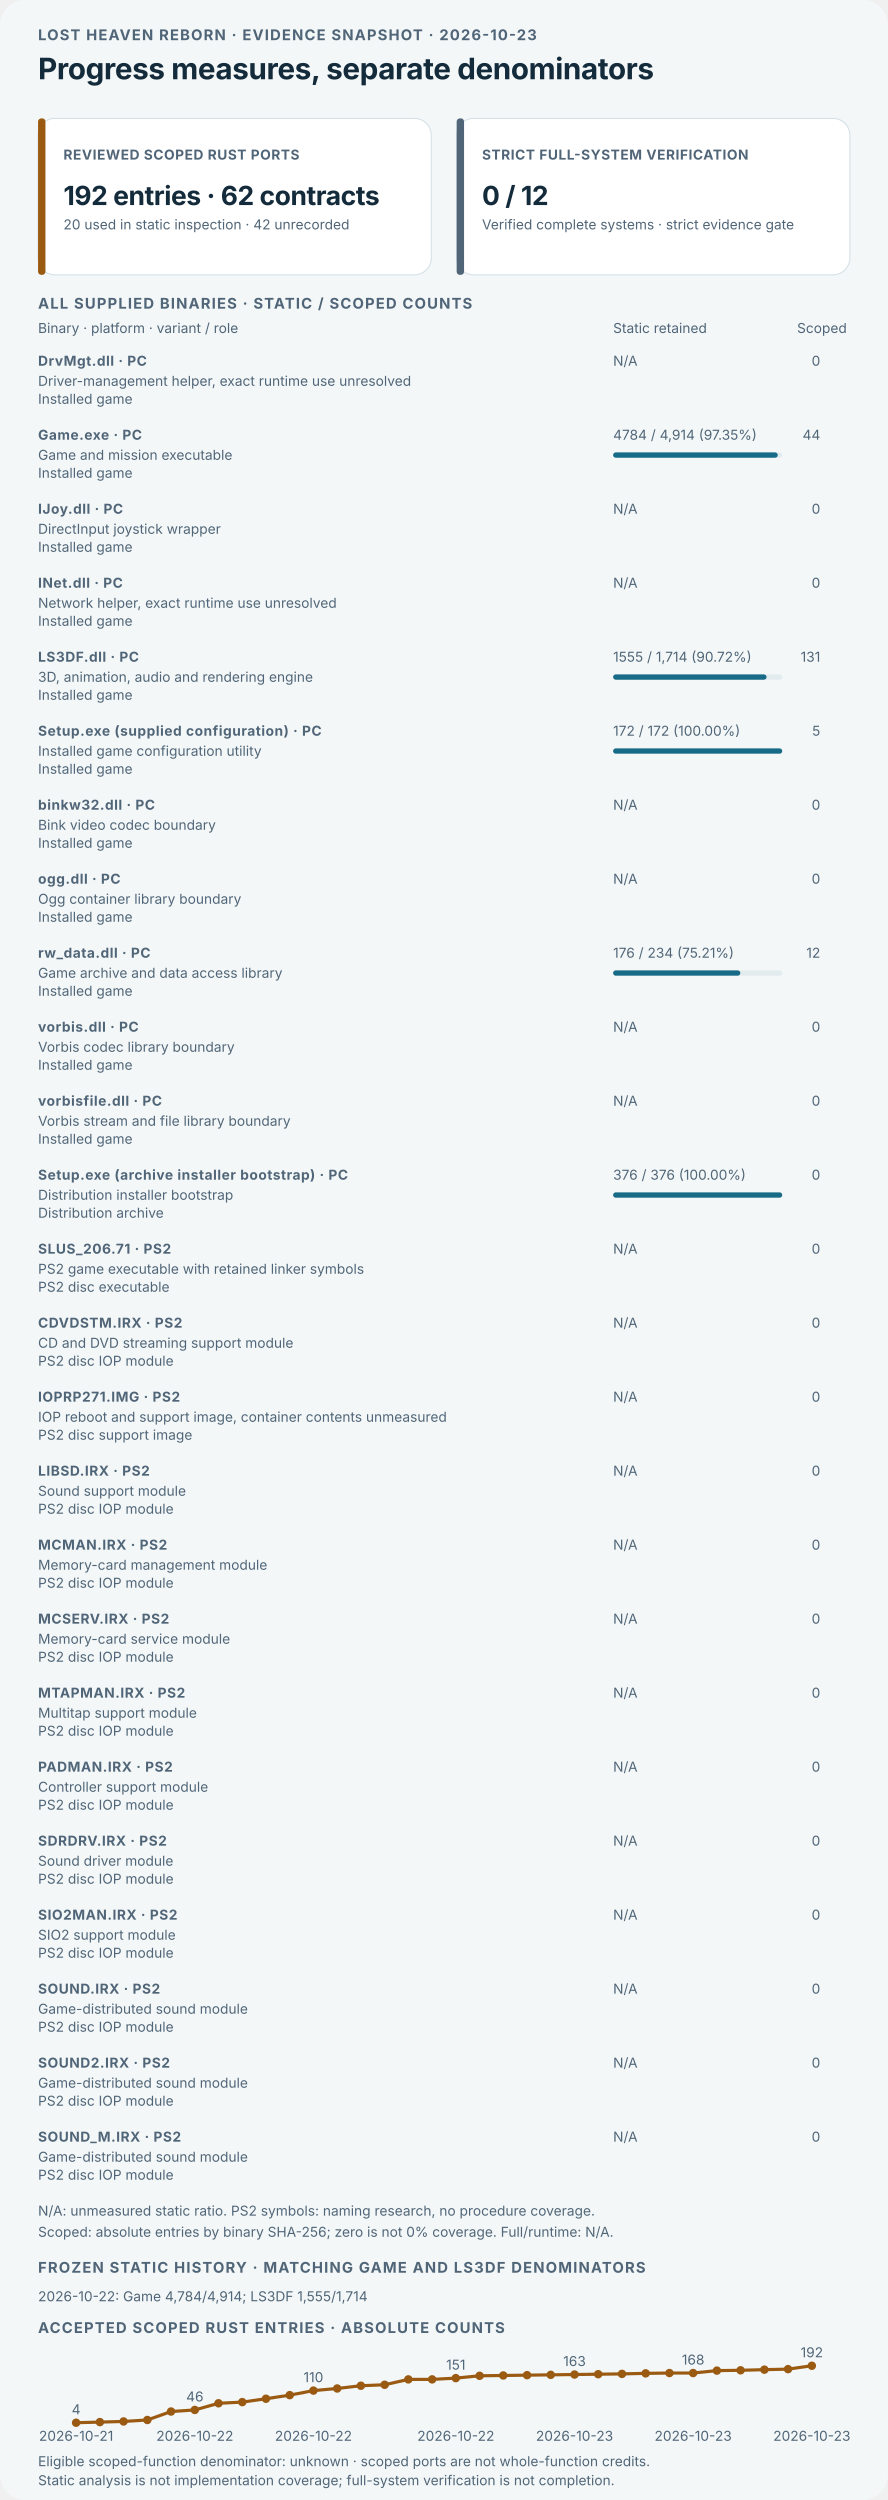
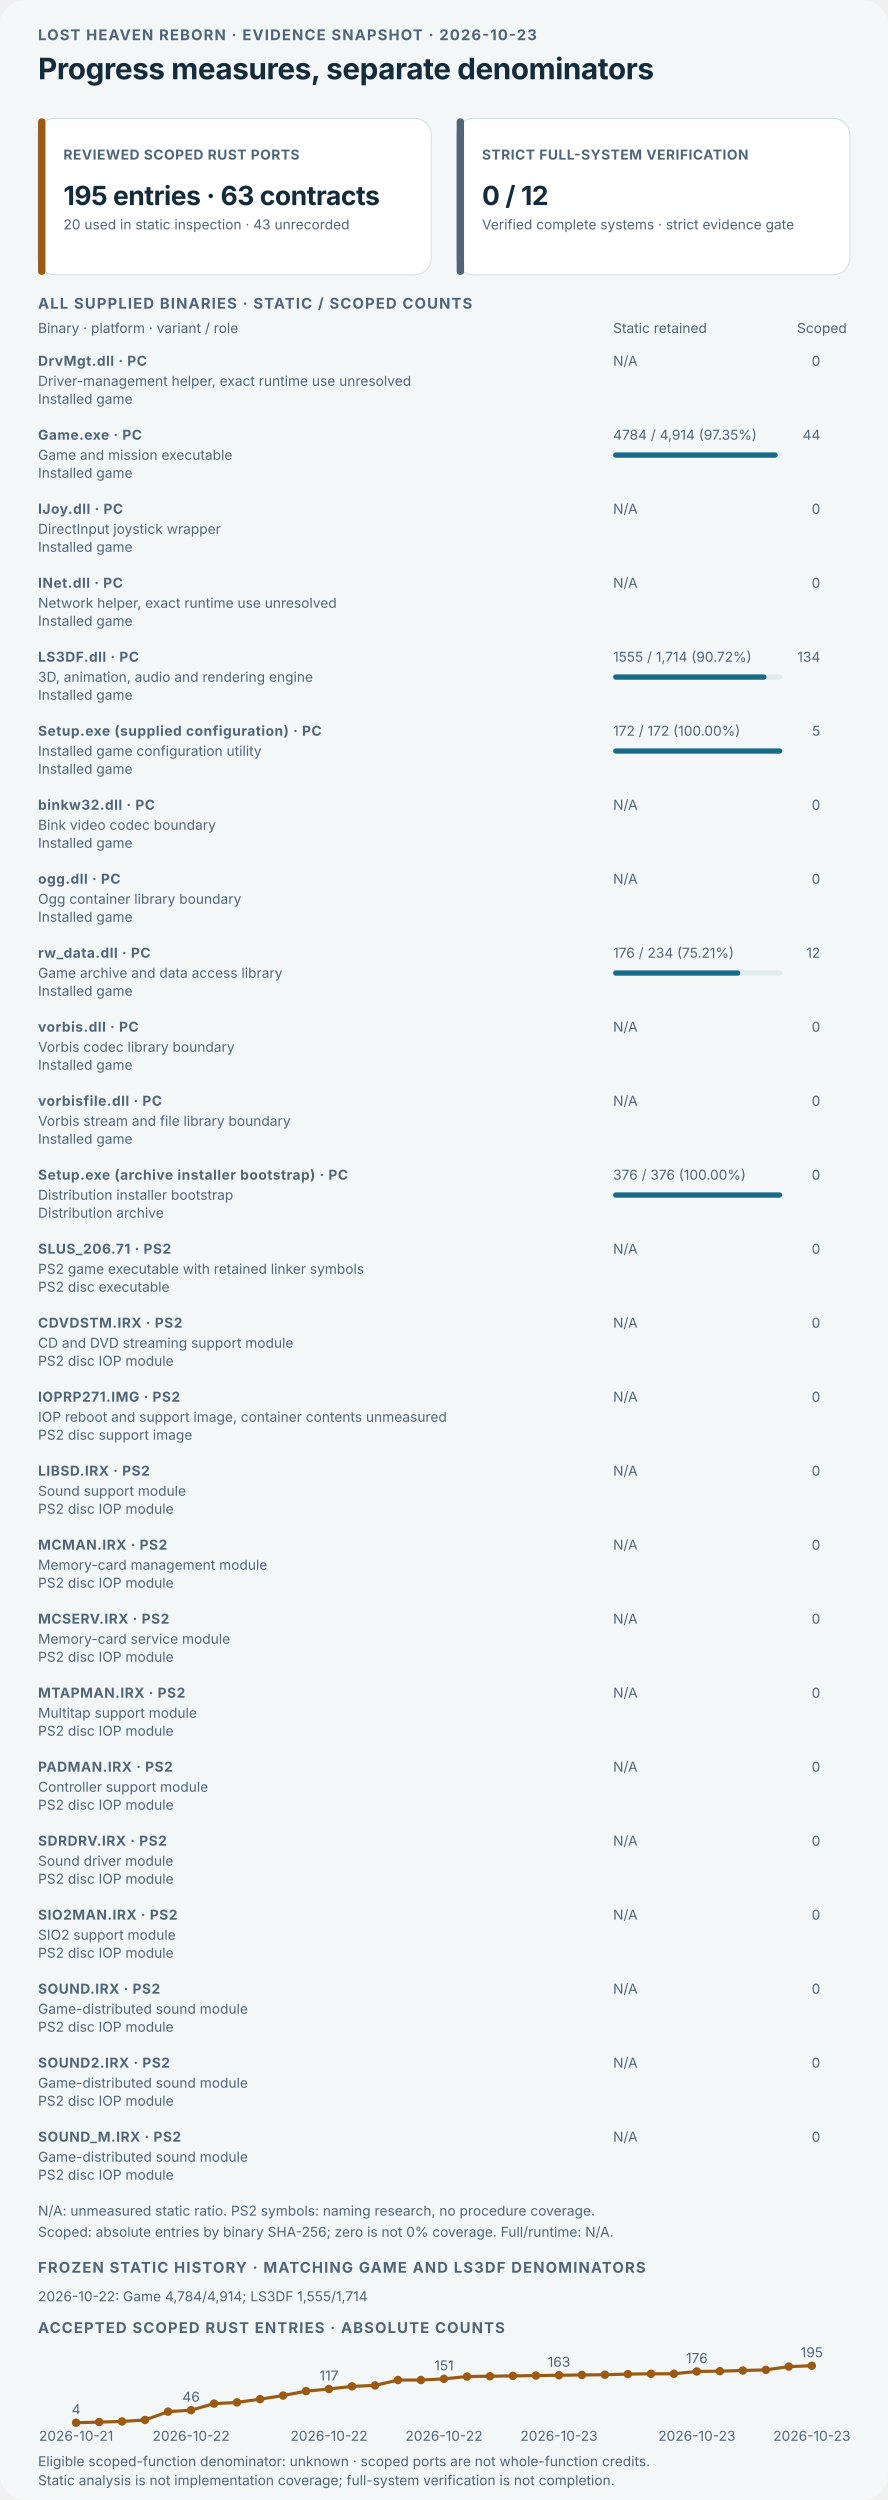
<svg xmlns="http://www.w3.org/2000/svg" viewBox="0 0 840 2365" role="img" aria-labelledby="dashboard-title dashboard-desc">
  <style>text{font-family:Inter,ui-sans-serif,system-ui,-apple-system,"Segoe UI",sans-serif;fill:#142b3b}.kicker{font-size:14px;font-weight:700;letter-spacing:1.1px;fill:#506577}.title{font-size:28px;font-weight:750;letter-spacing:-.35px}.label{font-size:13px;font-weight:750;letter-spacing:.5px;fill:#506577}.value{font-size:25px;font-weight:750;letter-spacing:-.4px}.detail,.history{font-size:13px;fill:#506577}.dark-bg{display:none}@media(prefers-color-scheme:dark){.light-bg{display:none}.dark-bg{display:inline}text{fill:#edf4f6}.kicker,.label,.detail,.history{fill:#b3c5ce}.card-bg{fill:#172b39;stroke:#3b5361}.bar-track{fill:#314957}}</style>
  <rect class="light-bg" width="840" height="2365" rx="24" fill="#f3f7f8" />
  <rect class="dark-bg" width="840" height="2365" rx="24" fill="#0d1b25" />
  <text x="36" y="38" class="kicker">LOST HEAVEN REBORN · EVIDENCE SNAPSHOT · 2026-10-23</text>
  <text x="36" y="75" class="title">Progress measures, separate denominators</text>
  <g>
    <rect class="card-bg" x="36" y="112" width="372" height="148" rx="16" fill="#ffffff" stroke="#d4e0e5" />
    <rect x="36" y="112" width="7" height="148" rx="3" fill="#9a5a12" />
    <text x="60" y="151" class="label">REVIEWED SCOPED RUST PORTS</text>
-     <text x="60" y="194" class="value">192 entries · 62 contracts</text>
-     <text x="60" y="217" class="detail">20 used in static inspection · 42 unrecorded</text>
+     <text x="60" y="194" class="value">195 entries · 63 contracts</text>
+     <text x="60" y="217" class="detail">20 used in static inspection · 43 unrecorded</text>
  </g>
  <g>
    <rect class="card-bg" x="432" y="112" width="372" height="148" rx="16" fill="#ffffff" stroke="#d4e0e5" />
    <rect x="432" y="112" width="7" height="148" rx="3" fill="#506577" />
    <text x="456" y="151" class="label">STRICT FULL-SYSTEM VERIFICATION</text>
    <text x="456" y="194" class="value">0 / 12</text>
    <text x="456" y="217" class="detail">Verified complete systems · strict evidence gate</text>
  </g>
  <text x="36" y="292" class="kicker">ALL SUPPLIED BINARIES · STATIC / SCOPED COUNTS</text>
  <text x="36" y="315" class="detail">Binary · platform · variant / role</text>
  <text x="580" y="315" class="detail">Static retained</text>
  <text x="754" y="315" class="detail">Scoped</text>
  <text x="36" y="346" class="label">DrvMgt.dll · PC</text>
  <text x="36" y="365" class="detail">Driver-management helper, exact runtime use unresolved</text>
  <text x="36" y="382" class="detail">Installed game</text>
  <text x="580" y="346" class="detail">N/A</text>
  <text x="776" y="346" text-anchor="end" class="detail">0</text>
  <text x="36" y="416" class="label">Game.exe · PC</text>
  <text x="36" y="435" class="detail">Game and mission executable</text>
  <text x="36" y="452" class="detail">Installed game</text>
  <text x="580" y="416" class="detail">4784 / 4,914 (97.35%)</text>
  <text x="776" y="416" text-anchor="end" class="detail">44</text>
  <rect class="catalog-static-track bar-track" x="580" y="428" width="160" height="5" rx="2.5" fill="#e2ebee" />
  <rect class="catalog-static-fill" x="580" y="428" width="155.767" height="5" rx="2.5" fill="#176b87" />
  <text x="36" y="486" class="label">IJoy.dll · PC</text>
  <text x="36" y="505" class="detail">DirectInput joystick wrapper</text>
  <text x="36" y="522" class="detail">Installed game</text>
  <text x="580" y="486" class="detail">N/A</text>
  <text x="776" y="486" text-anchor="end" class="detail">0</text>
  <text x="36" y="556" class="label">INet.dll · PC</text>
  <text x="36" y="575" class="detail">Network helper, exact runtime use unresolved</text>
  <text x="36" y="592" class="detail">Installed game</text>
  <text x="580" y="556" class="detail">N/A</text>
  <text x="776" y="556" text-anchor="end" class="detail">0</text>
  <text x="36" y="626" class="label">LS3DF.dll · PC</text>
  <text x="36" y="645" class="detail">3D, animation, audio and rendering engine</text>
  <text x="36" y="662" class="detail">Installed game</text>
  <text x="580" y="626" class="detail">1555 / 1,714 (90.72%)</text>
-   <text x="776" y="626" text-anchor="end" class="detail">131</text>
+   <text x="776" y="626" text-anchor="end" class="detail">134</text>
  <rect class="catalog-static-track bar-track" x="580" y="638" width="160" height="5" rx="2.5" fill="#e2ebee" />
  <rect class="catalog-static-fill" x="580" y="638" width="145.158" height="5" rx="2.5" fill="#176b87" />
  <text x="36" y="696" class="label">Setup.exe (supplied configuration) · PC</text>
  <text x="36" y="715" class="detail">Installed game configuration utility</text>
  <text x="36" y="732" class="detail">Installed game</text>
  <text x="580" y="696" class="detail">172 / 172 (100.00%)</text>
  <text x="776" y="696" text-anchor="end" class="detail">5</text>
  <rect class="catalog-static-track bar-track" x="580" y="708" width="160" height="5" rx="2.5" fill="#e2ebee" />
  <rect class="catalog-static-fill" x="580" y="708" width="160.000" height="5" rx="2.5" fill="#176b87" />
  <text x="36" y="766" class="label">binkw32.dll · PC</text>
  <text x="36" y="785" class="detail">Bink video codec boundary</text>
  <text x="36" y="802" class="detail">Installed game</text>
  <text x="580" y="766" class="detail">N/A</text>
  <text x="776" y="766" text-anchor="end" class="detail">0</text>
  <text x="36" y="836" class="label">ogg.dll · PC</text>
  <text x="36" y="855" class="detail">Ogg container library boundary</text>
  <text x="36" y="872" class="detail">Installed game</text>
  <text x="580" y="836" class="detail">N/A</text>
  <text x="776" y="836" text-anchor="end" class="detail">0</text>
  <text x="36" y="906" class="label">rw_data.dll · PC</text>
  <text x="36" y="925" class="detail">Game archive and data access library</text>
  <text x="36" y="942" class="detail">Installed game</text>
  <text x="580" y="906" class="detail">176 / 234 (75.21%)</text>
  <text x="776" y="906" text-anchor="end" class="detail">12</text>
  <rect class="catalog-static-track bar-track" x="580" y="918" width="160" height="5" rx="2.5" fill="#e2ebee" />
  <rect class="catalog-static-fill" x="580" y="918" width="120.342" height="5" rx="2.5" fill="#176b87" />
  <text x="36" y="976" class="label">vorbis.dll · PC</text>
  <text x="36" y="995" class="detail">Vorbis codec library boundary</text>
  <text x="36" y="1012" class="detail">Installed game</text>
  <text x="580" y="976" class="detail">N/A</text>
  <text x="776" y="976" text-anchor="end" class="detail">0</text>
  <text x="36" y="1046" class="label">vorbisfile.dll · PC</text>
  <text x="36" y="1065" class="detail">Vorbis stream and file library boundary</text>
  <text x="36" y="1082" class="detail">Installed game</text>
  <text x="580" y="1046" class="detail">N/A</text>
  <text x="776" y="1046" text-anchor="end" class="detail">0</text>
  <text x="36" y="1116" class="label">Setup.exe (archive installer bootstrap) · PC</text>
  <text x="36" y="1135" class="detail">Distribution installer bootstrap</text>
  <text x="36" y="1152" class="detail">Distribution archive</text>
  <text x="580" y="1116" class="detail">376 / 376 (100.00%)</text>
  <text x="776" y="1116" text-anchor="end" class="detail">0</text>
  <rect class="catalog-static-track bar-track" x="580" y="1128" width="160" height="5" rx="2.5" fill="#e2ebee" />
  <rect class="catalog-static-fill" x="580" y="1128" width="160.000" height="5" rx="2.5" fill="#176b87" />
  <text x="36" y="1186" class="label">SLUS_206.71 · PS2</text>
  <text x="36" y="1205" class="detail">PS2 game executable with retained linker symbols</text>
  <text x="36" y="1222" class="detail">PS2 disc executable</text>
  <text x="580" y="1186" class="detail">N/A</text>
  <text x="776" y="1186" text-anchor="end" class="detail">0</text>
  <text x="36" y="1256" class="label">CDVDSTM.IRX · PS2</text>
  <text x="36" y="1275" class="detail">CD and DVD streaming support module</text>
  <text x="36" y="1292" class="detail">PS2 disc IOP module</text>
  <text x="580" y="1256" class="detail">N/A</text>
  <text x="776" y="1256" text-anchor="end" class="detail">0</text>
  <text x="36" y="1326" class="label">IOPRP271.IMG · PS2</text>
  <text x="36" y="1345" class="detail">IOP reboot and support image, container contents unmeasured</text>
  <text x="36" y="1362" class="detail">PS2 disc support image</text>
  <text x="580" y="1326" class="detail">N/A</text>
  <text x="776" y="1326" text-anchor="end" class="detail">0</text>
  <text x="36" y="1396" class="label">LIBSD.IRX · PS2</text>
  <text x="36" y="1415" class="detail">Sound support module</text>
  <text x="36" y="1432" class="detail">PS2 disc IOP module</text>
  <text x="580" y="1396" class="detail">N/A</text>
  <text x="776" y="1396" text-anchor="end" class="detail">0</text>
  <text x="36" y="1466" class="label">MCMAN.IRX · PS2</text>
  <text x="36" y="1485" class="detail">Memory-card management module</text>
  <text x="36" y="1502" class="detail">PS2 disc IOP module</text>
  <text x="580" y="1466" class="detail">N/A</text>
  <text x="776" y="1466" text-anchor="end" class="detail">0</text>
  <text x="36" y="1536" class="label">MCSERV.IRX · PS2</text>
  <text x="36" y="1555" class="detail">Memory-card service module</text>
  <text x="36" y="1572" class="detail">PS2 disc IOP module</text>
  <text x="580" y="1536" class="detail">N/A</text>
  <text x="776" y="1536" text-anchor="end" class="detail">0</text>
  <text x="36" y="1606" class="label">MTAPMAN.IRX · PS2</text>
  <text x="36" y="1625" class="detail">Multitap support module</text>
  <text x="36" y="1642" class="detail">PS2 disc IOP module</text>
  <text x="580" y="1606" class="detail">N/A</text>
  <text x="776" y="1606" text-anchor="end" class="detail">0</text>
  <text x="36" y="1676" class="label">PADMAN.IRX · PS2</text>
  <text x="36" y="1695" class="detail">Controller support module</text>
  <text x="36" y="1712" class="detail">PS2 disc IOP module</text>
  <text x="580" y="1676" class="detail">N/A</text>
  <text x="776" y="1676" text-anchor="end" class="detail">0</text>
  <text x="36" y="1746" class="label">SDRDRV.IRX · PS2</text>
  <text x="36" y="1765" class="detail">Sound driver module</text>
  <text x="36" y="1782" class="detail">PS2 disc IOP module</text>
  <text x="580" y="1746" class="detail">N/A</text>
  <text x="776" y="1746" text-anchor="end" class="detail">0</text>
  <text x="36" y="1816" class="label">SIO2MAN.IRX · PS2</text>
  <text x="36" y="1835" class="detail">SIO2 support module</text>
  <text x="36" y="1852" class="detail">PS2 disc IOP module</text>
  <text x="580" y="1816" class="detail">N/A</text>
  <text x="776" y="1816" text-anchor="end" class="detail">0</text>
  <text x="36" y="1886" class="label">SOUND.IRX · PS2</text>
  <text x="36" y="1905" class="detail">Game-distributed sound module</text>
  <text x="36" y="1922" class="detail">PS2 disc IOP module</text>
  <text x="580" y="1886" class="detail">N/A</text>
  <text x="776" y="1886" text-anchor="end" class="detail">0</text>
  <text x="36" y="1956" class="label">SOUND2.IRX · PS2</text>
  <text x="36" y="1975" class="detail">Game-distributed sound module</text>
  <text x="36" y="1992" class="detail">PS2 disc IOP module</text>
  <text x="580" y="1956" class="detail">N/A</text>
  <text x="776" y="1956" text-anchor="end" class="detail">0</text>
  <text x="36" y="2026" class="label">SOUND_M.IRX · PS2</text>
  <text x="36" y="2045" class="detail">Game-distributed sound module</text>
  <text x="36" y="2062" class="detail">PS2 disc IOP module</text>
  <text x="580" y="2026" class="detail">N/A</text>
  <text x="776" y="2026" text-anchor="end" class="detail">0</text>
  <text x="36" y="2096" class="detail">N/A: unmeasured static ratio. PS2 symbols: naming research, no procedure coverage.</text>
  <text x="36" y="2116" class="detail">Scoped: absolute entries by binary SHA-256; zero is not 0% coverage. Full/runtime: N/A.</text>
  <text x="36" y="2150" class="kicker">FROZEN STATIC HISTORY · MATCHING GAME AND LS3DF DENOMINATORS</text>
  <text x="36" y="2177" class="history">2026-10-22: Game 4,784/4,914; LS3DF 1,555/1,714</text>
  <text x="36" y="2207" class="kicker">ACCEPTED SCOPED RUST ENTRIES · ABSOLUTE COUNTS</text>
-   <polyline points="72.0,2291.9 94.5,2291.3 116.9,2290.7 139.4,2289.3 161.8,2281.3 184.3,2279.8 206.7,2273.5 229.2,2272.4 251.6,2269.2 274.1,2265.8 296.5,2261.5 319.0,2259.5 341.4,2256.9 363.9,2256.0 386.3,2250.9 408.8,2250.9 431.2,2249.7 453.7,2247.5 476.1,2247.2 498.6,2246.9 521.0,2246.6 543.5,2246.3 565.9,2246.0 588.4,2245.7 610.8,2245.2 633.3,2244.9 655.7,2244.9 678.2,2242.6 700.6,2242.3 723.1,2241.7 745.5,2241.2 768.0,2238.0" fill="none" stroke="#9a5a12" stroke-width="3" stroke-linecap="round" stroke-linejoin="round" />
+   <polyline points="72.0,2291.9 93.8,2291.3 115.5,2290.7 137.2,2289.3 159.0,2281.4 180.8,2280.0 202.5,2273.8 224.2,2272.7 246.0,2269.6 267.8,2266.2 289.5,2262.0 311.2,2260.0 333.0,2257.5 354.8,2256.6 376.5,2251.5 398.2,2251.5 420.0,2250.4 441.8,2248.2 463.5,2247.9 485.2,2247.6 507.0,2247.3 528.8,2247.0 550.5,2246.7 572.2,2246.5 594.0,2245.9 615.8,2245.6 637.5,2245.6 659.2,2243.4 681.0,2243.1 702.8,2242.5 724.5,2241.9 746.2,2238.8 768.0,2238.0" fill="none" stroke="#9a5a12" stroke-width="3" stroke-linecap="round" stroke-linejoin="round" />
  <circle cx="72.0" cy="2291.9" r="4" fill="#9a5a12" />
  <text x="72.0" y="2283.9" text-anchor="middle" class="history">4</text>
  <text x="72.0" y="2309" text-anchor="middle" class="history">2026-10-21</text>
-   <circle cx="94.5" cy="2291.3" r="4" fill="#9a5a12" />
-   <circle cx="116.9" cy="2290.7" r="4" fill="#9a5a12" />
-   <circle cx="139.4" cy="2289.3" r="4" fill="#9a5a12" />
-   <circle cx="161.8" cy="2281.3" r="4" fill="#9a5a12" />
-   <circle cx="184.3" cy="2279.8" r="4" fill="#9a5a12" />
-   <text x="184.3" y="2271.8" text-anchor="middle" class="history">46</text>
-   <text x="184.3" y="2309" text-anchor="middle" class="history">2026-10-22</text>
-   <circle cx="206.7" cy="2273.5" r="4" fill="#9a5a12" />
-   <circle cx="229.2" cy="2272.4" r="4" fill="#9a5a12" />
-   <circle cx="251.6" cy="2269.2" r="4" fill="#9a5a12" />
-   <circle cx="274.1" cy="2265.8" r="4" fill="#9a5a12" />
-   <circle cx="296.5" cy="2261.5" r="4" fill="#9a5a12" />
-   <text x="296.5" y="2253.5" text-anchor="middle" class="history">110</text>
-   <text x="296.5" y="2309" text-anchor="middle" class="history">2026-10-22</text>
-   <circle cx="319.0" cy="2259.5" r="4" fill="#9a5a12" />
-   <circle cx="341.4" cy="2256.9" r="4" fill="#9a5a12" />
-   <circle cx="363.9" cy="2256.0" r="4" fill="#9a5a12" />
-   <circle cx="386.3" cy="2250.9" r="4" fill="#9a5a12" />
-   <circle cx="408.8" cy="2250.9" r="4" fill="#9a5a12" />
-   <circle cx="431.2" cy="2249.7" r="4" fill="#9a5a12" />
-   <text x="431.2" y="2241.7" text-anchor="middle" class="history">151</text>
-   <text x="431.2" y="2309" text-anchor="middle" class="history">2026-10-22</text>
-   <circle cx="453.7" cy="2247.5" r="4" fill="#9a5a12" />
-   <circle cx="476.1" cy="2247.2" r="4" fill="#9a5a12" />
-   <circle cx="498.6" cy="2246.9" r="4" fill="#9a5a12" />
-   <circle cx="521.0" cy="2246.6" r="4" fill="#9a5a12" />
-   <circle cx="543.5" cy="2246.3" r="4" fill="#9a5a12" />
-   <text x="543.5" y="2238.3" text-anchor="middle" class="history">163</text>
-   <text x="543.5" y="2309" text-anchor="middle" class="history">2026-10-23</text>
-   <circle cx="565.9" cy="2246.0" r="4" fill="#9a5a12" />
-   <circle cx="588.4" cy="2245.7" r="4" fill="#9a5a12" />
-   <circle cx="610.8" cy="2245.2" r="4" fill="#9a5a12" />
-   <circle cx="633.3" cy="2244.9" r="4" fill="#9a5a12" />
-   <circle cx="655.7" cy="2244.9" r="4" fill="#9a5a12" />
-   <text x="655.7" y="2236.9" text-anchor="middle" class="history">168</text>
-   <text x="655.7" y="2309" text-anchor="middle" class="history">2026-10-23</text>
-   <circle cx="678.2" cy="2242.6" r="4" fill="#9a5a12" />
-   <circle cx="700.6" cy="2242.3" r="4" fill="#9a5a12" />
-   <circle cx="723.1" cy="2241.7" r="4" fill="#9a5a12" />
-   <circle cx="745.5" cy="2241.2" r="4" fill="#9a5a12" />
+   <circle cx="93.8" cy="2291.3" r="4" fill="#9a5a12" />
+   <circle cx="115.5" cy="2290.7" r="4" fill="#9a5a12" />
+   <circle cx="137.2" cy="2289.3" r="4" fill="#9a5a12" />
+   <circle cx="159.0" cy="2281.4" r="4" fill="#9a5a12" />
+   <circle cx="180.8" cy="2280.0" r="4" fill="#9a5a12" />
+   <text x="180.8" y="2272.0" text-anchor="middle" class="history">46</text>
+   <text x="180.8" y="2309" text-anchor="middle" class="history">2026-10-22</text>
+   <circle cx="202.5" cy="2273.8" r="4" fill="#9a5a12" />
+   <circle cx="224.2" cy="2272.7" r="4" fill="#9a5a12" />
+   <circle cx="246.0" cy="2269.6" r="4" fill="#9a5a12" />
+   <circle cx="267.8" cy="2266.2" r="4" fill="#9a5a12" />
+   <circle cx="289.5" cy="2262.0" r="4" fill="#9a5a12" />
+   <circle cx="311.2" cy="2260.0" r="4" fill="#9a5a12" />
+   <text x="311.2" y="2252.0" text-anchor="middle" class="history">117</text>
+   <text x="311.2" y="2309" text-anchor="middle" class="history">2026-10-22</text>
+   <circle cx="333.0" cy="2257.5" r="4" fill="#9a5a12" />
+   <circle cx="354.8" cy="2256.6" r="4" fill="#9a5a12" />
+   <circle cx="376.5" cy="2251.5" r="4" fill="#9a5a12" />
+   <circle cx="398.2" cy="2251.5" r="4" fill="#9a5a12" />
+   <circle cx="420.0" cy="2250.4" r="4" fill="#9a5a12" />
+   <text x="420.0" y="2242.4" text-anchor="middle" class="history">151</text>
+   <text x="420.0" y="2309" text-anchor="middle" class="history">2026-10-22</text>
+   <circle cx="441.8" cy="2248.2" r="4" fill="#9a5a12" />
+   <circle cx="463.5" cy="2247.9" r="4" fill="#9a5a12" />
+   <circle cx="485.2" cy="2247.6" r="4" fill="#9a5a12" />
+   <circle cx="507.0" cy="2247.3" r="4" fill="#9a5a12" />
+   <circle cx="528.8" cy="2247.0" r="4" fill="#9a5a12" />
+   <text x="528.8" y="2239.0" text-anchor="middle" class="history">163</text>
+   <text x="528.8" y="2309" text-anchor="middle" class="history">2026-10-23</text>
+   <circle cx="550.5" cy="2246.7" r="4" fill="#9a5a12" />
+   <circle cx="572.2" cy="2246.5" r="4" fill="#9a5a12" />
+   <circle cx="594.0" cy="2245.9" r="4" fill="#9a5a12" />
+   <circle cx="615.8" cy="2245.6" r="4" fill="#9a5a12" />
+   <circle cx="637.5" cy="2245.6" r="4" fill="#9a5a12" />
+   <circle cx="659.2" cy="2243.4" r="4" fill="#9a5a12" />
+   <text x="659.2" y="2235.4" text-anchor="middle" class="history">176</text>
+   <text x="659.2" y="2309" text-anchor="middle" class="history">2026-10-23</text>
+   <circle cx="681.0" cy="2243.1" r="4" fill="#9a5a12" />
+   <circle cx="702.8" cy="2242.5" r="4" fill="#9a5a12" />
+   <circle cx="724.5" cy="2241.9" r="4" fill="#9a5a12" />
+   <circle cx="746.2" cy="2238.8" r="4" fill="#9a5a12" />
  <circle cx="768.0" cy="2238.0" r="4" fill="#9a5a12" />
-   <text x="768.0" y="2230.0" text-anchor="middle" class="history">192</text>
+   <text x="768.0" y="2230.0" text-anchor="middle" class="history">195</text>
  <text x="768.0" y="2309" text-anchor="middle" class="history">2026-10-23</text>
  <text x="36" y="2333" class="detail">Eligible scoped-function denominator: unknown · scoped ports are not whole-function credits.</text>
  <text x="36" y="2351" class="detail">Static analysis is not implementation coverage; full-system verification is not completion.</text>
</svg>
